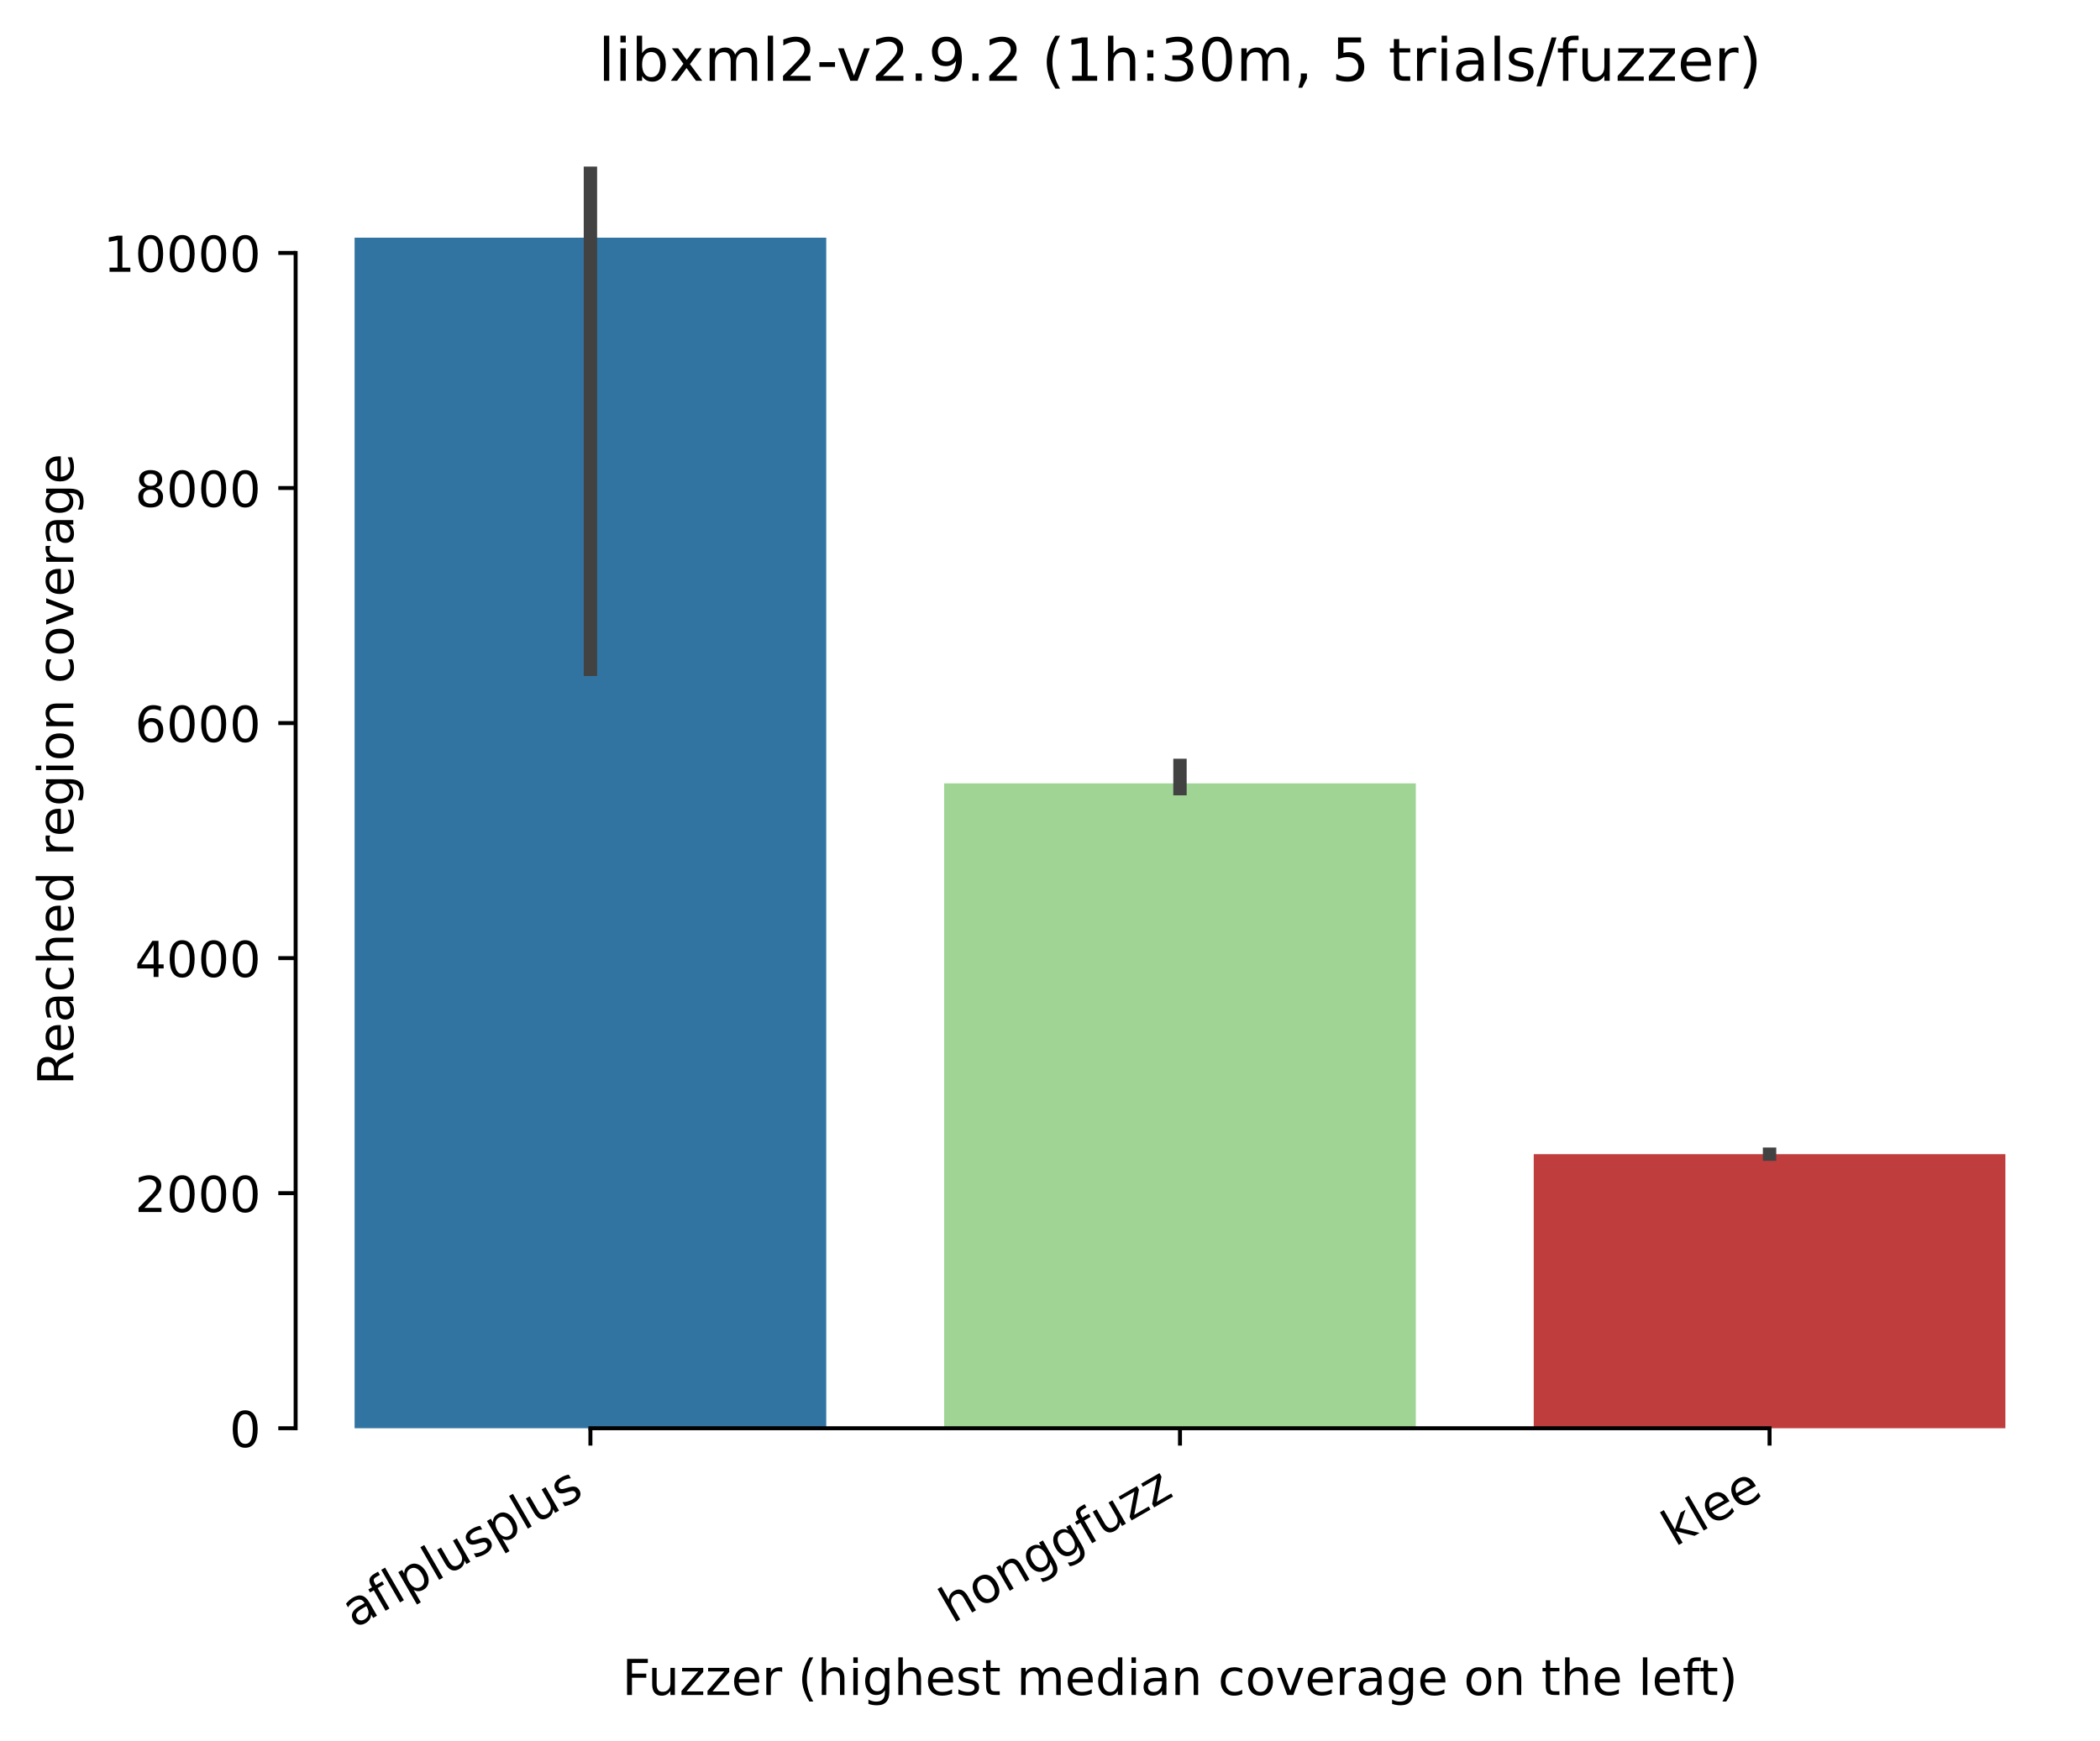
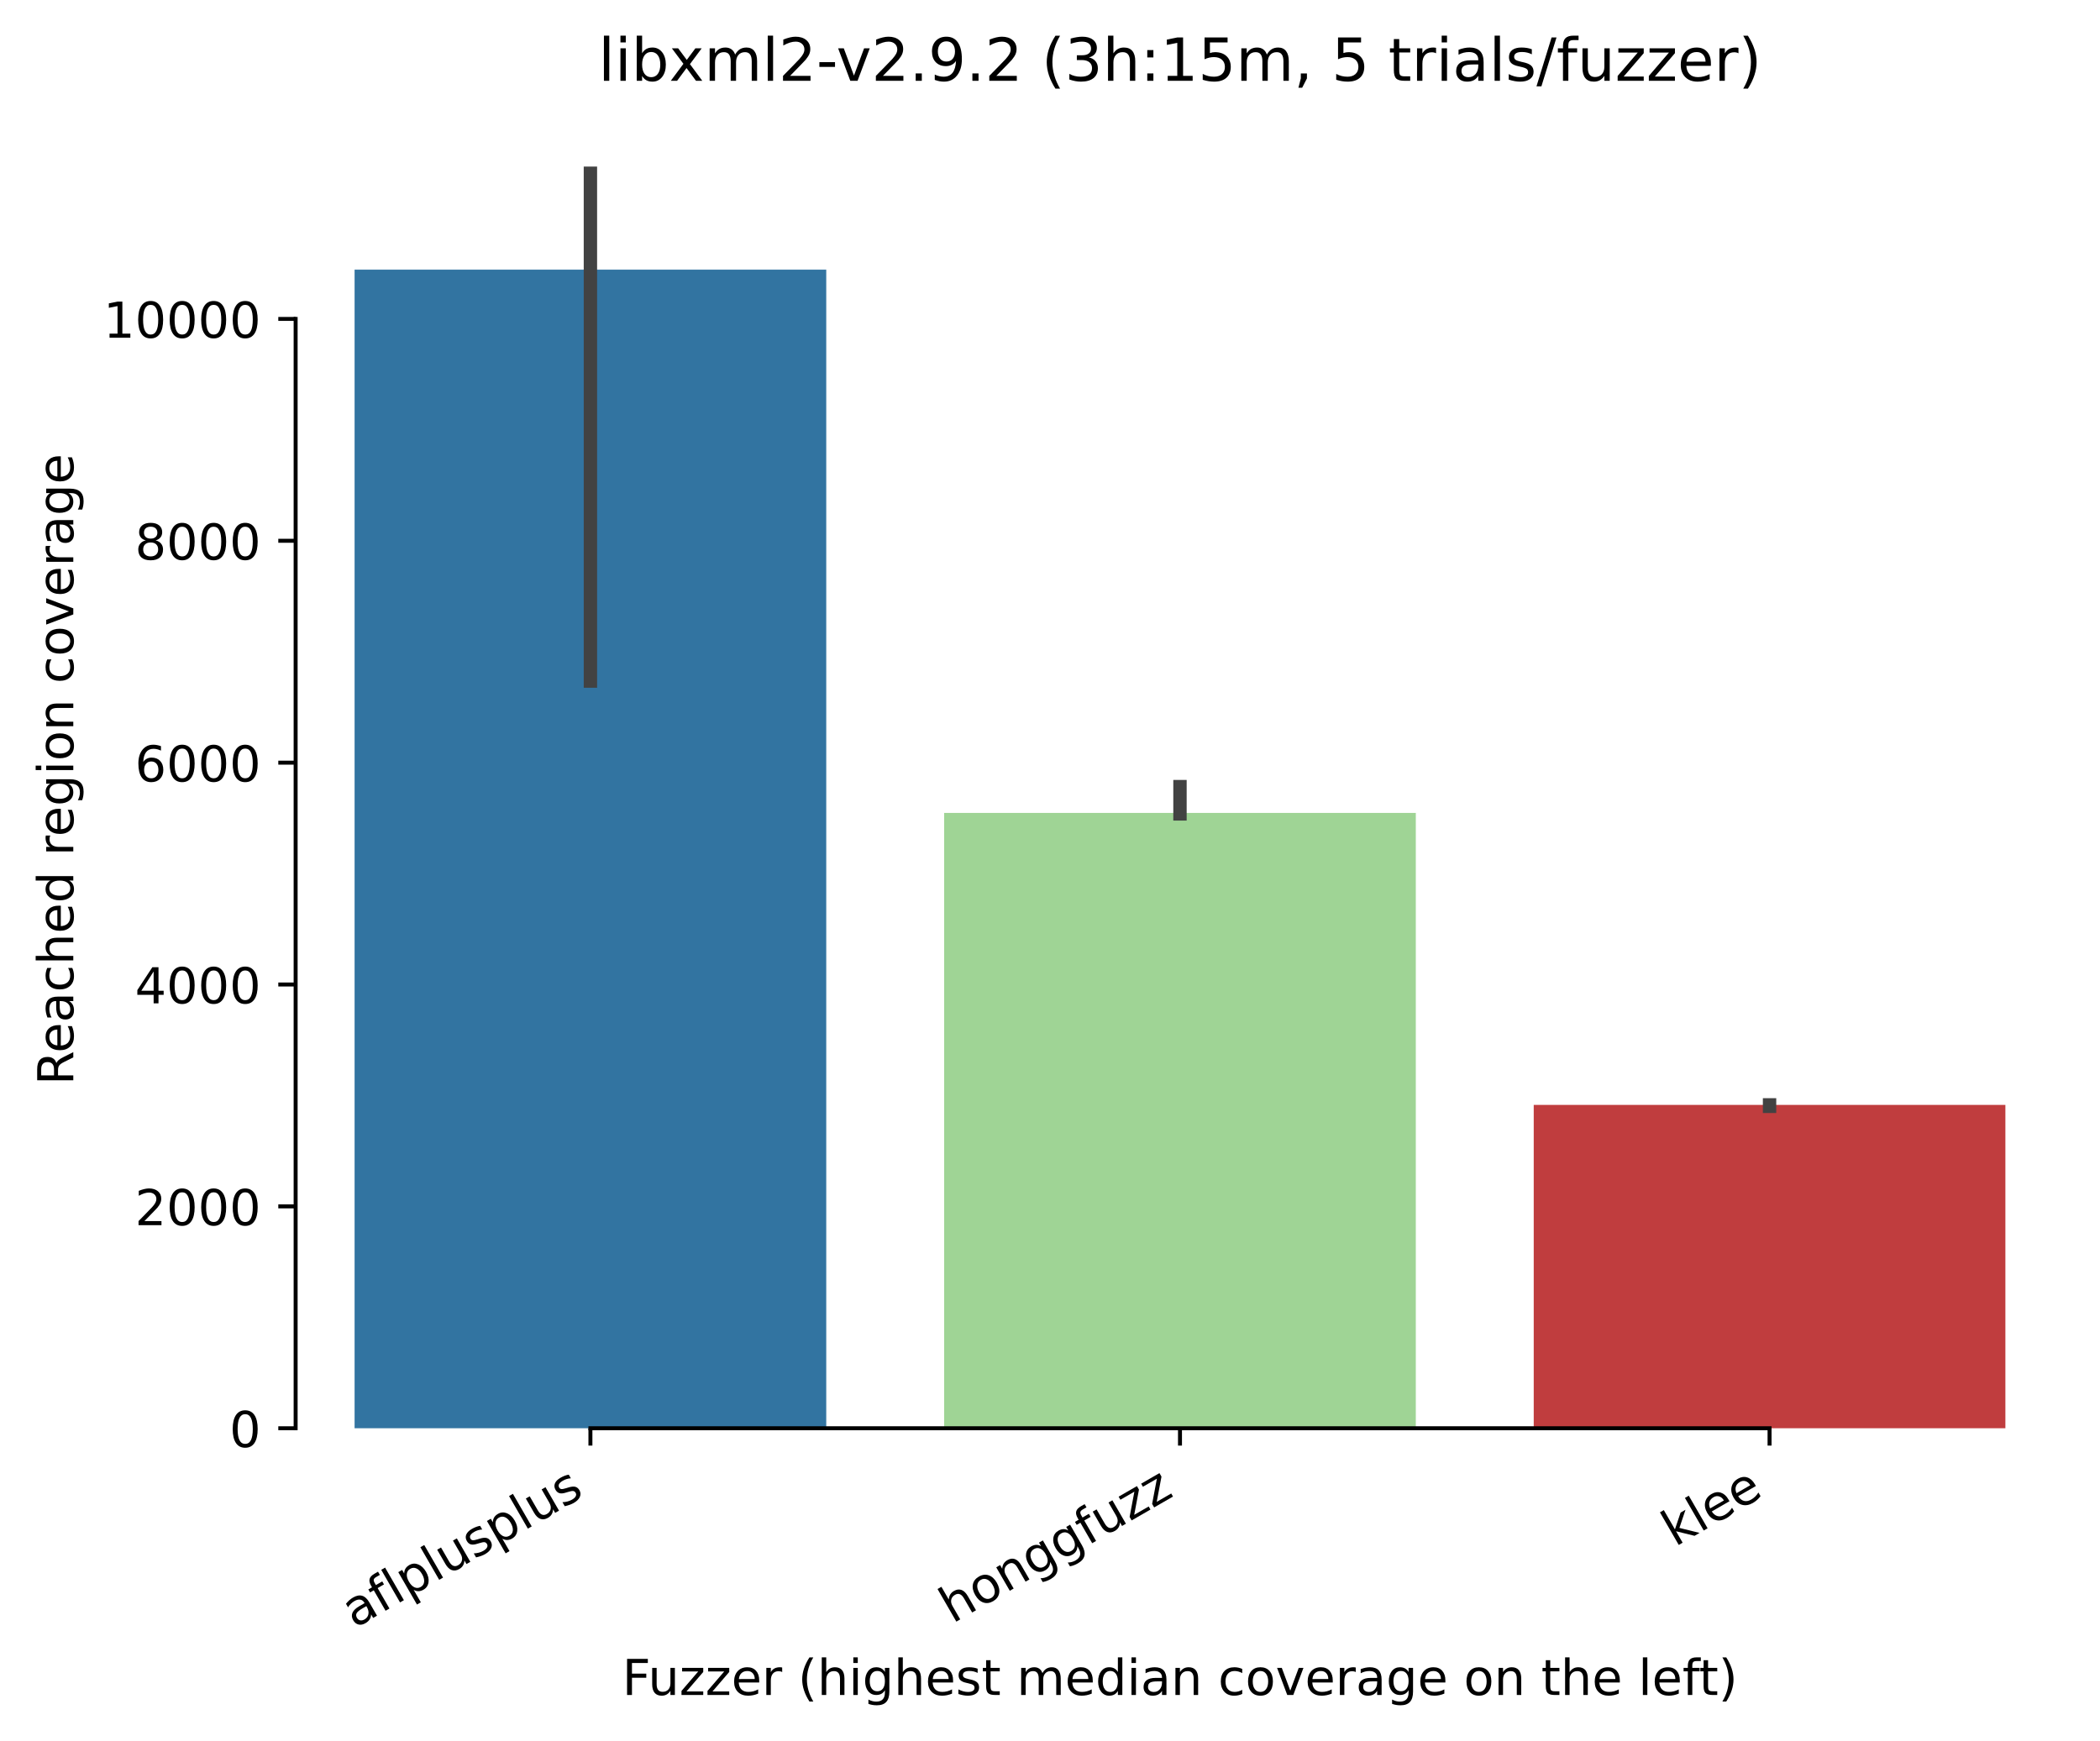
<svg xmlns="http://www.w3.org/2000/svg" xmlns:xlink="http://www.w3.org/1999/xlink" height="351.576pt" version="1.1" viewBox="0 0 424.011 351.576" width="424.011pt">
  <defs>
    <style type="text/css">*{stroke-linecap:butt;stroke-linejoin:round;}</style>
  </defs>
  <g id="figure_1">
    <g id="patch_1">
      <path d="M 0 351.576  L 424.011 351.576  L 424.011 0  L 0 0  z " style="fill:#ffffff;" />
    </g>
    <g id="axes_1">
      <g id="patch_2">
        <path d="M 59.691 288.43  L 416.811 288.43  L 416.811 22.318  L 59.691 22.318  z " style="fill:#ffffff;" />
      </g>
      <g id="patch_3">
-         <path clip-path="url(#p93126830e8)" d="M 71.595 288.43  L 166.827 288.43  L 166.827 47.997  L 71.595 47.997  z " style="fill:#3274a1;" />
+         <path clip-path="url(#p60e023db9b)" d="M 71.595 288.43  L 166.827 288.43  L 166.827 54.458  L 71.595 54.458  z " style="fill:#3274a1;" />
      </g>
      <g id="patch_4">
-         <path clip-path="url(#p93126830e8)" d="M 190.635 288.43  L 285.867 288.43  L 285.867 158.197  L 190.635 158.197  z " style="fill:#9fd495;" />
+         <path clip-path="url(#p60e023db9b)" d="M 190.635 288.43  L 285.867 288.43  L 285.867 164.163  L 190.635 164.163  z " style="fill:#9fd495;" />
      </g>
      <g id="patch_5">
-         <path clip-path="url(#p93126830e8)" d="M 309.675 288.43  L 404.907 288.43  L 404.907 233.081  L 309.675 233.081  z " style="fill:#c03d3e;" />
+         <path clip-path="url(#p60e023db9b)" d="M 309.675 288.43  L 404.907 288.43  L 404.907 223.127  L 309.675 223.127  z " style="fill:#c03d3e;" />
      </g>
      <g id="matplotlib.axis_1">
        <g id="xtick_1">
          <g id="line2d_1">
            <defs>
-               <path d="M 0 0  L 0 3.5  " id="mfd3496fc65" style="stroke:#000000;stroke-width:0.8;" />
+               <path d="M 0 0  L 0 3.5  " id="m42ad650cc9" style="stroke:#000000;stroke-width:0.8;" />
            </defs>
            <g>
-               <use style="stroke:#000000;stroke-width:0.8;" x="119.211" xlink:href="#mfd3496fc65" y="288.43" />
+               <use style="stroke:#000000;stroke-width:0.8;" x="119.211" xlink:href="#m42ad650cc9" y="288.43" />
            </g>
          </g>
          <g id="text_1">
            <g transform="translate(71.60162 328.8973)rotate(-30)scale(0.1 -0.1)">
              <defs>
                <path d="M 34.281 27.484  Q 23.391 27.484 19.188 25  Q 14.984 22.516 14.984 16.5  Q 14.984 11.719 18.141 8.906  Q 21.297 6.109 26.703 6.109  Q 34.188 6.109 38.703 11.406  Q 43.219 16.703 43.219 25.484  L 43.219 27.484  z M 52.203 31.203  L 52.203 0  L 43.219 0  L 43.219 8.297  Q 40.141 3.328 35.547 0.953  Q 30.953 -1.422 24.312 -1.422  Q 15.922 -1.422 10.953 3.297  Q 6 8.016 6 15.922  Q 6 25.141 12.172 29.828  Q 18.359 34.516 30.609 34.516  L 43.219 34.516  L 43.219 35.406  Q 43.219 41.609 39.141 45  Q 35.062 48.391 27.688 48.391  Q 23 48.391 18.547 47.266  Q 14.109 46.141 10.016 43.891  L 10.016 52.203  Q 14.938 54.109 19.578 55.047  Q 24.219 56 28.609 56  Q 40.484 56 46.344 49.844  Q 52.203 43.703 52.203 31.203  z " id="DejaVuSans-97" />
                <path d="M 37.109 75.984  L 37.109 68.5  L 28.516 68.5  Q 23.688 68.5 21.797 66.547  Q 19.922 64.594 19.922 59.516  L 19.922 54.688  L 34.719 54.688  L 34.719 47.703  L 19.922 47.703  L 19.922 0  L 10.891 0  L 10.891 47.703  L 2.297 47.703  L 2.297 54.688  L 10.891 54.688  L 10.891 58.5  Q 10.891 67.625 15.141 71.797  Q 19.391 75.984 28.609 75.984  z " id="DejaVuSans-102" />
                <path d="M 9.422 75.984  L 18.406 75.984  L 18.406 0  L 9.422 0  z " id="DejaVuSans-108" />
                <path d="M 18.109 8.203  L 18.109 -20.797  L 9.078 -20.797  L 9.078 54.688  L 18.109 54.688  L 18.109 46.391  Q 20.953 51.266 25.266 53.625  Q 29.594 56 35.594 56  Q 45.562 56 51.781 48.094  Q 58.016 40.188 58.016 27.297  Q 58.016 14.406 51.781 6.484  Q 45.562 -1.422 35.594 -1.422  Q 29.594 -1.422 25.266 0.953  Q 20.953 3.328 18.109 8.203  z M 48.688 27.297  Q 48.688 37.203 44.609 42.844  Q 40.531 48.484 33.406 48.484  Q 26.266 48.484 22.188 42.844  Q 18.109 37.203 18.109 27.297  Q 18.109 17.391 22.188 11.75  Q 26.266 6.109 33.406 6.109  Q 40.531 6.109 44.609 11.75  Q 48.688 17.391 48.688 27.297  z " id="DejaVuSans-112" />
                <path d="M 8.5 21.578  L 8.5 54.688  L 17.484 54.688  L 17.484 21.922  Q 17.484 14.156 20.5 10.266  Q 23.531 6.391 29.594 6.391  Q 36.859 6.391 41.078 11.031  Q 45.312 15.672 45.312 23.688  L 45.312 54.688  L 54.297 54.688  L 54.297 0  L 45.312 0  L 45.312 8.406  Q 42.047 3.422 37.719 1  Q 33.406 -1.422 27.688 -1.422  Q 18.266 -1.422 13.375 4.438  Q 8.5 10.297 8.5 21.578  z M 31.109 56  z " id="DejaVuSans-117" />
                <path d="M 44.281 53.078  L 44.281 44.578  Q 40.484 46.531 36.375 47.5  Q 32.281 48.484 27.875 48.484  Q 21.188 48.484 17.844 46.438  Q 14.5 44.391 14.5 40.281  Q 14.5 37.156 16.891 35.375  Q 19.281 33.594 26.516 31.984  L 29.594 31.297  Q 39.156 29.25 43.188 25.516  Q 47.219 21.781 47.219 15.094  Q 47.219 7.469 41.188 3.016  Q 35.156 -1.422 24.609 -1.422  Q 20.219 -1.422 15.453 -0.562  Q 10.688 0.297 5.422 2  L 5.422 11.281  Q 10.406 8.688 15.234 7.391  Q 20.062 6.109 24.812 6.109  Q 31.156 6.109 34.562 8.281  Q 37.984 10.453 37.984 14.406  Q 37.984 18.062 35.516 20.016  Q 33.062 21.969 24.703 23.781  L 21.578 24.516  Q 13.234 26.266 9.516 29.906  Q 5.812 33.547 5.812 39.891  Q 5.812 47.609 11.281 51.797  Q 16.75 56 26.812 56  Q 31.781 56 36.172 55.266  Q 40.578 54.547 44.281 53.078  z " id="DejaVuSans-115" />
              </defs>
              <use xlink:href="#DejaVuSans-97" />
              <use x="61.279" xlink:href="#DejaVuSans-102" />
              <use x="96.484" xlink:href="#DejaVuSans-108" />
              <use x="124.268" xlink:href="#DejaVuSans-112" />
              <use x="187.744" xlink:href="#DejaVuSans-108" />
              <use x="215.527" xlink:href="#DejaVuSans-117" />
              <use x="278.906" xlink:href="#DejaVuSans-115" />
              <use x="331.006" xlink:href="#DejaVuSans-112" />
              <use x="394.482" xlink:href="#DejaVuSans-108" />
              <use x="422.266" xlink:href="#DejaVuSans-117" />
              <use x="485.645" xlink:href="#DejaVuSans-115" />
            </g>
          </g>
        </g>
        <g id="xtick_2">
          <g id="line2d_2">
            <g>
-               <use style="stroke:#000000;stroke-width:0.8;" x="238.251" xlink:href="#mfd3496fc65" y="288.43" />
+               <use style="stroke:#000000;stroke-width:0.8;" x="238.251" xlink:href="#m42ad650cc9" y="288.43" />
            </g>
          </g>
          <g id="text_2">
            <g transform="translate(192.3114 327.9332)rotate(-30)scale(0.1 -0.1)">
              <defs>
                <path d="M 54.891 33.016  L 54.891 0  L 45.906 0  L 45.906 32.719  Q 45.906 40.484 42.875 44.328  Q 39.844 48.188 33.797 48.188  Q 26.516 48.188 22.312 43.547  Q 18.109 38.922 18.109 30.906  L 18.109 0  L 9.078 0  L 9.078 75.984  L 18.109 75.984  L 18.109 46.188  Q 21.344 51.125 25.703 53.562  Q 30.078 56 35.797 56  Q 45.219 56 50.047 50.172  Q 54.891 44.344 54.891 33.016  z " id="DejaVuSans-104" />
                <path d="M 30.609 48.391  Q 23.391 48.391 19.188 42.75  Q 14.984 37.109 14.984 27.297  Q 14.984 17.484 19.156 11.844  Q 23.344 6.203 30.609 6.203  Q 37.797 6.203 41.984 11.859  Q 46.188 17.531 46.188 27.297  Q 46.188 37.016 41.984 42.703  Q 37.797 48.391 30.609 48.391  z M 30.609 56  Q 42.328 56 49.016 48.375  Q 55.719 40.766 55.719 27.297  Q 55.719 13.875 49.016 6.219  Q 42.328 -1.422 30.609 -1.422  Q 18.844 -1.422 12.172 6.219  Q 5.516 13.875 5.516 27.297  Q 5.516 40.766 12.172 48.375  Q 18.844 56 30.609 56  z " id="DejaVuSans-111" />
                <path d="M 54.891 33.016  L 54.891 0  L 45.906 0  L 45.906 32.719  Q 45.906 40.484 42.875 44.328  Q 39.844 48.188 33.797 48.188  Q 26.516 48.188 22.312 43.547  Q 18.109 38.922 18.109 30.906  L 18.109 0  L 9.078 0  L 9.078 54.688  L 18.109 54.688  L 18.109 46.188  Q 21.344 51.125 25.703 53.562  Q 30.078 56 35.797 56  Q 45.219 56 50.047 50.172  Q 54.891 44.344 54.891 33.016  z " id="DejaVuSans-110" />
                <path d="M 45.406 27.984  Q 45.406 37.75 41.375 43.109  Q 37.359 48.484 30.078 48.484  Q 22.859 48.484 18.828 43.109  Q 14.797 37.75 14.797 27.984  Q 14.797 18.266 18.828 12.891  Q 22.859 7.516 30.078 7.516  Q 37.359 7.516 41.375 12.891  Q 45.406 18.266 45.406 27.984  z M 54.391 6.781  Q 54.391 -7.172 48.188 -13.984  Q 42 -20.797 29.203 -20.797  Q 24.469 -20.797 20.266 -20.094  Q 16.062 -19.391 12.109 -17.922  L 12.109 -9.188  Q 16.062 -11.328 19.922 -12.344  Q 23.781 -13.375 27.781 -13.375  Q 36.625 -13.375 41.016 -8.766  Q 45.406 -4.156 45.406 5.172  L 45.406 9.625  Q 42.625 4.781 38.281 2.391  Q 33.938 0 27.875 0  Q 17.828 0 11.672 7.656  Q 5.516 15.328 5.516 27.984  Q 5.516 40.672 11.672 48.328  Q 17.828 56 27.875 56  Q 33.938 56 38.281 53.609  Q 42.625 51.219 45.406 46.391  L 45.406 54.688  L 54.391 54.688  z " id="DejaVuSans-103" />
                <path d="M 5.516 54.688  L 48.188 54.688  L 48.188 46.484  L 14.406 7.172  L 48.188 7.172  L 48.188 0  L 4.297 0  L 4.297 8.203  L 38.094 47.516  L 5.516 47.516  z " id="DejaVuSans-122" />
              </defs>
              <use xlink:href="#DejaVuSans-104" />
              <use x="63.379" xlink:href="#DejaVuSans-111" />
              <use x="124.561" xlink:href="#DejaVuSans-110" />
              <use x="187.939" xlink:href="#DejaVuSans-103" />
              <use x="251.416" xlink:href="#DejaVuSans-103" />
              <use x="314.893" xlink:href="#DejaVuSans-102" />
              <use x="350.098" xlink:href="#DejaVuSans-117" />
              <use x="413.477" xlink:href="#DejaVuSans-122" />
              <use x="465.967" xlink:href="#DejaVuSans-122" />
            </g>
          </g>
        </g>
        <g id="xtick_3">
          <g id="line2d_3">
            <g>
-               <use style="stroke:#000000;stroke-width:0.8;" x="357.291" xlink:href="#mfd3496fc65" y="288.43" />
+               <use style="stroke:#000000;stroke-width:0.8;" x="357.291" xlink:href="#m42ad650cc9" y="288.43" />
            </g>
          </g>
          <g id="text_3">
            <g transform="translate(338.1725 312.4481)rotate(-30)scale(0.1 -0.1)">
              <defs>
                <path d="M 9.078 75.984  L 18.109 75.984  L 18.109 31.109  L 44.922 54.688  L 56.391 54.688  L 27.391 29.109  L 57.625 0  L 45.906 0  L 18.109 26.703  L 18.109 0  L 9.078 0  z " id="DejaVuSans-107" />
                <path d="M 56.203 29.594  L 56.203 25.203  L 14.891 25.203  Q 15.484 15.922 20.484 11.062  Q 25.484 6.203 34.422 6.203  Q 39.594 6.203 44.453 7.469  Q 49.312 8.734 54.109 11.281  L 54.109 2.781  Q 49.266 0.734 44.188 -0.344  Q 39.109 -1.422 33.891 -1.422  Q 20.797 -1.422 13.156 6.188  Q 5.516 13.812 5.516 26.812  Q 5.516 40.234 12.766 48.109  Q 20.016 56 32.328 56  Q 43.359 56 49.781 48.891  Q 56.203 41.797 56.203 29.594  z M 47.219 32.234  Q 47.125 39.594 43.094 43.984  Q 39.062 48.391 32.422 48.391  Q 24.906 48.391 20.391 44.141  Q 15.875 39.891 15.188 32.172  z " id="DejaVuSans-101" />
              </defs>
              <use xlink:href="#DejaVuSans-107" />
              <use x="57.91" xlink:href="#DejaVuSans-108" />
              <use x="85.693" xlink:href="#DejaVuSans-101" />
              <use x="147.217" xlink:href="#DejaVuSans-101" />
            </g>
          </g>
        </g>
        <g id="text_4">
          <g transform="translate(125.6327 342.2968)scale(0.1 -0.1)">
            <defs>
              <path d="M 9.812 72.906  L 51.703 72.906  L 51.703 64.594  L 19.672 64.594  L 19.672 43.109  L 48.578 43.109  L 48.578 34.812  L 19.672 34.812  L 19.672 0  L 9.812 0  z " id="DejaVuSans-70" />
              <path d="M 41.109 46.297  Q 39.594 47.172 37.812 47.578  Q 36.031 48 33.891 48  Q 26.266 48 22.188 43.047  Q 18.109 38.094 18.109 28.812  L 18.109 0  L 9.078 0  L 9.078 54.688  L 18.109 54.688  L 18.109 46.188  Q 20.953 51.172 25.484 53.578  Q 30.031 56 36.531 56  Q 37.453 56 38.578 55.875  Q 39.703 55.766 41.062 55.516  z " id="DejaVuSans-114" />
              <path id="DejaVuSans-32" />
              <path d="M 31 75.875  Q 24.469 64.656 21.281 53.656  Q 18.109 42.672 18.109 31.391  Q 18.109 20.125 21.312 9.062  Q 24.516 -2 31 -13.188  L 23.188 -13.188  Q 15.875 -1.703 12.234 9.375  Q 8.594 20.453 8.594 31.391  Q 8.594 42.281 12.203 53.312  Q 15.828 64.359 23.188 75.875  z " id="DejaVuSans-40" />
              <path d="M 9.422 54.688  L 18.406 54.688  L 18.406 0  L 9.422 0  z M 9.422 75.984  L 18.406 75.984  L 18.406 64.594  L 9.422 64.594  z " id="DejaVuSans-105" />
              <path d="M 18.312 70.219  L 18.312 54.688  L 36.812 54.688  L 36.812 47.703  L 18.312 47.703  L 18.312 18.016  Q 18.312 11.328 20.141 9.422  Q 21.969 7.516 27.594 7.516  L 36.812 7.516  L 36.812 0  L 27.594 0  Q 17.188 0 13.234 3.875  Q 9.281 7.766 9.281 18.016  L 9.281 47.703  L 2.688 47.703  L 2.688 54.688  L 9.281 54.688  L 9.281 70.219  z " id="DejaVuSans-116" />
              <path d="M 52 44.188  Q 55.375 50.25 60.062 53.125  Q 64.75 56 71.094 56  Q 79.641 56 84.281 50.016  Q 88.922 44.047 88.922 33.016  L 88.922 0  L 79.891 0  L 79.891 32.719  Q 79.891 40.578 77.094 44.375  Q 74.312 48.188 68.609 48.188  Q 61.625 48.188 57.562 43.547  Q 53.516 38.922 53.516 30.906  L 53.516 0  L 44.484 0  L 44.484 32.719  Q 44.484 40.625 41.703 44.406  Q 38.922 48.188 33.109 48.188  Q 26.219 48.188 22.156 43.531  Q 18.109 38.875 18.109 30.906  L 18.109 0  L 9.078 0  L 9.078 54.688  L 18.109 54.688  L 18.109 46.188  Q 21.188 51.219 25.484 53.609  Q 29.781 56 35.688 56  Q 41.656 56 45.828 52.969  Q 50 49.953 52 44.188  z " id="DejaVuSans-109" />
              <path d="M 45.406 46.391  L 45.406 75.984  L 54.391 75.984  L 54.391 0  L 45.406 0  L 45.406 8.203  Q 42.578 3.328 38.25 0.953  Q 33.938 -1.422 27.875 -1.422  Q 17.969 -1.422 11.734 6.484  Q 5.516 14.406 5.516 27.297  Q 5.516 40.188 11.734 48.094  Q 17.969 56 27.875 56  Q 33.938 56 38.25 53.625  Q 42.578 51.266 45.406 46.391  z M 14.797 27.297  Q 14.797 17.391 18.875 11.75  Q 22.953 6.109 30.078 6.109  Q 37.203 6.109 41.297 11.75  Q 45.406 17.391 45.406 27.297  Q 45.406 37.203 41.297 42.844  Q 37.203 48.484 30.078 48.484  Q 22.953 48.484 18.875 42.844  Q 14.797 37.203 14.797 27.297  z " id="DejaVuSans-100" />
              <path d="M 48.781 52.594  L 48.781 44.188  Q 44.969 46.297 41.141 47.344  Q 37.312 48.391 33.406 48.391  Q 24.656 48.391 19.812 42.844  Q 14.984 37.312 14.984 27.297  Q 14.984 17.281 19.812 11.734  Q 24.656 6.203 33.406 6.203  Q 37.312 6.203 41.141 7.25  Q 44.969 8.297 48.781 10.406  L 48.781 2.094  Q 45.016 0.344 40.984 -0.531  Q 36.969 -1.422 32.422 -1.422  Q 20.062 -1.422 12.781 6.344  Q 5.516 14.109 5.516 27.297  Q 5.516 40.672 12.859 48.328  Q 20.219 56 33.016 56  Q 37.156 56 41.109 55.141  Q 45.062 54.297 48.781 52.594  z " id="DejaVuSans-99" />
              <path d="M 2.984 54.688  L 12.5 54.688  L 29.594 8.797  L 46.688 54.688  L 56.203 54.688  L 35.688 0  L 23.484 0  z " id="DejaVuSans-118" />
              <path d="M 8.016 75.875  L 15.828 75.875  Q 23.141 64.359 26.781 53.312  Q 30.422 42.281 30.422 31.391  Q 30.422 20.453 26.781 9.375  Q 23.141 -1.703 15.828 -13.188  L 8.016 -13.188  Q 14.5 -2 17.703 9.062  Q 20.906 20.125 20.906 31.391  Q 20.906 42.672 17.703 53.656  Q 14.5 64.656 8.016 75.875  z " id="DejaVuSans-41" />
            </defs>
            <use xlink:href="#DejaVuSans-70" />
            <use x="52.02" xlink:href="#DejaVuSans-117" />
            <use x="115.398" xlink:href="#DejaVuSans-122" />
            <use x="167.889" xlink:href="#DejaVuSans-122" />
            <use x="220.379" xlink:href="#DejaVuSans-101" />
            <use x="281.902" xlink:href="#DejaVuSans-114" />
            <use x="323.016" xlink:href="#DejaVuSans-32" />
            <use x="354.803" xlink:href="#DejaVuSans-40" />
            <use x="393.816" xlink:href="#DejaVuSans-104" />
            <use x="457.195" xlink:href="#DejaVuSans-105" />
            <use x="484.979" xlink:href="#DejaVuSans-103" />
            <use x="548.455" xlink:href="#DejaVuSans-104" />
            <use x="611.834" xlink:href="#DejaVuSans-101" />
            <use x="673.357" xlink:href="#DejaVuSans-115" />
            <use x="725.457" xlink:href="#DejaVuSans-116" />
            <use x="764.666" xlink:href="#DejaVuSans-32" />
            <use x="796.453" xlink:href="#DejaVuSans-109" />
            <use x="893.865" xlink:href="#DejaVuSans-101" />
            <use x="955.389" xlink:href="#DejaVuSans-100" />
            <use x="1018.865" xlink:href="#DejaVuSans-105" />
            <use x="1046.648" xlink:href="#DejaVuSans-97" />
            <use x="1107.928" xlink:href="#DejaVuSans-110" />
            <use x="1171.307" xlink:href="#DejaVuSans-32" />
            <use x="1203.094" xlink:href="#DejaVuSans-99" />
            <use x="1258.074" xlink:href="#DejaVuSans-111" />
            <use x="1319.256" xlink:href="#DejaVuSans-118" />
            <use x="1378.436" xlink:href="#DejaVuSans-101" />
            <use x="1439.959" xlink:href="#DejaVuSans-114" />
            <use x="1481.072" xlink:href="#DejaVuSans-97" />
            <use x="1542.352" xlink:href="#DejaVuSans-103" />
            <use x="1605.828" xlink:href="#DejaVuSans-101" />
            <use x="1667.352" xlink:href="#DejaVuSans-32" />
            <use x="1699.139" xlink:href="#DejaVuSans-111" />
            <use x="1760.32" xlink:href="#DejaVuSans-110" />
            <use x="1823.699" xlink:href="#DejaVuSans-32" />
            <use x="1855.486" xlink:href="#DejaVuSans-116" />
            <use x="1894.695" xlink:href="#DejaVuSans-104" />
            <use x="1958.074" xlink:href="#DejaVuSans-101" />
            <use x="2019.598" xlink:href="#DejaVuSans-32" />
            <use x="2051.385" xlink:href="#DejaVuSans-108" />
            <use x="2079.168" xlink:href="#DejaVuSans-101" />
            <use x="2140.691" xlink:href="#DejaVuSans-102" />
            <use x="2174.146" xlink:href="#DejaVuSans-116" />
            <use x="2213.355" xlink:href="#DejaVuSans-41" />
          </g>
        </g>
      </g>
      <g id="matplotlib.axis_2">
        <g id="ytick_1">
          <g id="line2d_4">
            <defs>
-               <path d="M 0 0  L -3.5 0  " id="m109f681d69" style="stroke:#000000;stroke-width:0.8;" />
+               <path d="M 0 0  L -3.5 0  " id="mda85f749f2" style="stroke:#000000;stroke-width:0.8;" />
            </defs>
            <g>
-               <use style="stroke:#000000;stroke-width:0.8;" x="59.691" xlink:href="#m109f681d69" y="288.43" />
+               <use style="stroke:#000000;stroke-width:0.8;" x="59.691" xlink:href="#mda85f749f2" y="288.43" />
            </g>
          </g>
          <g id="text_5">
            <g transform="translate(46.32812 292.2293)scale(0.1 -0.1)">
              <defs>
                <path d="M 31.781 66.406  Q 24.172 66.406 20.328 58.906  Q 16.5 51.422 16.5 36.375  Q 16.5 21.391 20.328 13.891  Q 24.172 6.391 31.781 6.391  Q 39.453 6.391 43.281 13.891  Q 47.125 21.391 47.125 36.375  Q 47.125 51.422 43.281 58.906  Q 39.453 66.406 31.781 66.406  z M 31.781 74.219  Q 44.047 74.219 50.516 64.516  Q 56.984 54.828 56.984 36.375  Q 56.984 17.969 50.516 8.266  Q 44.047 -1.422 31.781 -1.422  Q 19.531 -1.422 13.062 8.266  Q 6.594 17.969 6.594 36.375  Q 6.594 54.828 13.062 64.516  Q 19.531 74.219 31.781 74.219  z " id="DejaVuSans-48" />
              </defs>
              <use xlink:href="#DejaVuSans-48" />
            </g>
          </g>
        </g>
        <g id="ytick_2">
          <g id="line2d_5">
            <g>
-               <use style="stroke:#000000;stroke-width:0.8;" x="59.691" xlink:href="#m109f681d69" y="240.961" />
+               <use style="stroke:#000000;stroke-width:0.8;" x="59.691" xlink:href="#mda85f749f2" y="243.625" />
            </g>
          </g>
          <g id="text_6">
-             <g transform="translate(27.24063 244.7598)scale(0.1 -0.1)">
+             <g transform="translate(27.24063 247.4243)scale(0.1 -0.1)">
              <defs>
                <path d="M 19.188 8.297  L 53.609 8.297  L 53.609 0  L 7.328 0  L 7.328 8.297  Q 12.938 14.109 22.625 23.891  Q 32.328 33.688 34.812 36.531  Q 39.547 41.844 41.422 45.531  Q 43.312 49.219 43.312 52.781  Q 43.312 58.594 39.234 62.25  Q 35.156 65.922 28.609 65.922  Q 23.969 65.922 18.812 64.312  Q 13.672 62.703 7.812 59.422  L 7.812 69.391  Q 13.766 71.781 18.938 73  Q 24.125 74.219 28.422 74.219  Q 39.75 74.219 46.484 68.547  Q 53.219 62.891 53.219 53.422  Q 53.219 48.922 51.531 44.891  Q 49.859 40.875 45.406 35.406  Q 44.188 33.984 37.641 27.219  Q 31.109 20.453 19.188 8.297  z " id="DejaVuSans-50" />
              </defs>
              <use xlink:href="#DejaVuSans-50" />
              <use x="63.623" xlink:href="#DejaVuSans-48" />
              <use x="127.246" xlink:href="#DejaVuSans-48" />
              <use x="190.869" xlink:href="#DejaVuSans-48" />
            </g>
          </g>
        </g>
        <g id="ytick_3">
          <g id="line2d_6">
            <g>
-               <use style="stroke:#000000;stroke-width:0.8;" x="59.691" xlink:href="#m109f681d69" y="193.491" />
+               <use style="stroke:#000000;stroke-width:0.8;" x="59.691" xlink:href="#mda85f749f2" y="198.82" />
            </g>
          </g>
          <g id="text_7">
-             <g transform="translate(27.24063 197.2902)scale(0.1 -0.1)">
+             <g transform="translate(27.24063 202.6192)scale(0.1 -0.1)">
              <defs>
                <path d="M 37.797 64.312  L 12.891 25.391  L 37.797 25.391  z M 35.203 72.906  L 47.609 72.906  L 47.609 25.391  L 58.016 25.391  L 58.016 17.188  L 47.609 17.188  L 47.609 0  L 37.797 0  L 37.797 17.188  L 4.891 17.188  L 4.891 26.703  z " id="DejaVuSans-52" />
              </defs>
              <use xlink:href="#DejaVuSans-52" />
              <use x="63.623" xlink:href="#DejaVuSans-48" />
              <use x="127.246" xlink:href="#DejaVuSans-48" />
              <use x="190.869" xlink:href="#DejaVuSans-48" />
            </g>
          </g>
        </g>
        <g id="ytick_4">
          <g id="line2d_7">
            <g>
-               <use style="stroke:#000000;stroke-width:0.8;" x="59.691" xlink:href="#m109f681d69" y="146.021" />
+               <use style="stroke:#000000;stroke-width:0.8;" x="59.691" xlink:href="#mda85f749f2" y="154.015" />
            </g>
          </g>
          <g id="text_8">
-             <g transform="translate(27.24063 149.8207)scale(0.1 -0.1)">
+             <g transform="translate(27.24063 157.8141)scale(0.1 -0.1)">
              <defs>
                <path d="M 33.016 40.375  Q 26.375 40.375 22.484 35.828  Q 18.609 31.297 18.609 23.391  Q 18.609 15.531 22.484 10.953  Q 26.375 6.391 33.016 6.391  Q 39.656 6.391 43.531 10.953  Q 47.406 15.531 47.406 23.391  Q 47.406 31.297 43.531 35.828  Q 39.656 40.375 33.016 40.375  z M 52.594 71.297  L 52.594 62.312  Q 48.875 64.062 45.094 64.984  Q 41.312 65.922 37.594 65.922  Q 27.828 65.922 22.672 59.328  Q 17.531 52.734 16.797 39.406  Q 19.672 43.656 24.016 45.922  Q 28.375 48.188 33.594 48.188  Q 44.578 48.188 50.953 41.516  Q 57.328 34.859 57.328 23.391  Q 57.328 12.156 50.688 5.359  Q 44.047 -1.422 33.016 -1.422  Q 20.359 -1.422 13.672 8.266  Q 6.984 17.969 6.984 36.375  Q 6.984 53.656 15.188 63.938  Q 23.391 74.219 37.203 74.219  Q 40.922 74.219 44.703 73.484  Q 48.484 72.75 52.594 71.297  z " id="DejaVuSans-54" />
              </defs>
              <use xlink:href="#DejaVuSans-54" />
              <use x="63.623" xlink:href="#DejaVuSans-48" />
              <use x="127.246" xlink:href="#DejaVuSans-48" />
              <use x="190.869" xlink:href="#DejaVuSans-48" />
            </g>
          </g>
        </g>
        <g id="ytick_5">
          <g id="line2d_8">
            <g>
-               <use style="stroke:#000000;stroke-width:0.8;" x="59.691" xlink:href="#m109f681d69" y="98.552" />
+               <use style="stroke:#000000;stroke-width:0.8;" x="59.691" xlink:href="#mda85f749f2" y="109.21" />
            </g>
          </g>
          <g id="text_9">
-             <g transform="translate(27.24063 102.3511)scale(0.1 -0.1)">
+             <g transform="translate(27.24063 113.009)scale(0.1 -0.1)">
              <defs>
                <path d="M 31.781 34.625  Q 24.75 34.625 20.719 30.859  Q 16.703 27.094 16.703 20.516  Q 16.703 13.922 20.719 10.156  Q 24.75 6.391 31.781 6.391  Q 38.812 6.391 42.859 10.172  Q 46.922 13.969 46.922 20.516  Q 46.922 27.094 42.891 30.859  Q 38.875 34.625 31.781 34.625  z M 21.922 38.812  Q 15.578 40.375 12.031 44.719  Q 8.5 49.078 8.5 55.328  Q 8.5 64.062 14.719 69.141  Q 20.953 74.219 31.781 74.219  Q 42.672 74.219 48.875 69.141  Q 55.078 64.062 55.078 55.328  Q 55.078 49.078 51.531 44.719  Q 48 40.375 41.703 38.812  Q 48.828 37.156 52.797 32.312  Q 56.781 27.484 56.781 20.516  Q 56.781 9.906 50.312 4.234  Q 43.844 -1.422 31.781 -1.422  Q 19.734 -1.422 13.25 4.234  Q 6.781 9.906 6.781 20.516  Q 6.781 27.484 10.781 32.312  Q 14.797 37.156 21.922 38.812  z M 18.312 54.391  Q 18.312 48.734 21.844 45.562  Q 25.391 42.391 31.781 42.391  Q 38.141 42.391 41.719 45.562  Q 45.312 48.734 45.312 54.391  Q 45.312 60.062 41.719 63.234  Q 38.141 66.406 31.781 66.406  Q 25.391 66.406 21.844 63.234  Q 18.312 60.062 18.312 54.391  z " id="DejaVuSans-56" />
              </defs>
              <use xlink:href="#DejaVuSans-56" />
              <use x="63.623" xlink:href="#DejaVuSans-48" />
              <use x="127.246" xlink:href="#DejaVuSans-48" />
              <use x="190.869" xlink:href="#DejaVuSans-48" />
            </g>
          </g>
        </g>
        <g id="ytick_6">
          <g id="line2d_9">
            <g>
-               <use style="stroke:#000000;stroke-width:0.8;" x="59.691" xlink:href="#m109f681d69" y="51.082" />
+               <use style="stroke:#000000;stroke-width:0.8;" x="59.691" xlink:href="#mda85f749f2" y="64.405" />
            </g>
          </g>
          <g id="text_10">
-             <g transform="translate(20.87813 54.88153)scale(0.1 -0.1)">
+             <g transform="translate(20.87813 68.20389)scale(0.1 -0.1)">
              <defs>
                <path d="M 12.406 8.297  L 28.516 8.297  L 28.516 63.922  L 10.984 60.406  L 10.984 69.391  L 28.422 72.906  L 38.281 72.906  L 38.281 8.297  L 54.391 8.297  L 54.391 0  L 12.406 0  z " id="DejaVuSans-49" />
              </defs>
              <use xlink:href="#DejaVuSans-49" />
              <use x="63.623" xlink:href="#DejaVuSans-48" />
              <use x="127.246" xlink:href="#DejaVuSans-48" />
              <use x="190.869" xlink:href="#DejaVuSans-48" />
              <use x="254.492" xlink:href="#DejaVuSans-48" />
            </g>
          </g>
        </g>
        <g id="text_11">
          <g transform="translate(14.79844 219.1366)rotate(-90)scale(0.1 -0.1)">
            <defs>
              <path d="M 44.391 34.188  Q 47.562 33.109 50.562 29.594  Q 53.562 26.078 56.594 19.922  L 66.609 0  L 56 0  L 46.688 18.703  Q 43.062 26.031 39.672 28.422  Q 36.281 30.812 30.422 30.812  L 19.672 30.812  L 19.672 0  L 9.812 0  L 9.812 72.906  L 32.078 72.906  Q 44.578 72.906 50.734 67.672  Q 56.891 62.453 56.891 51.906  Q 56.891 45.016 53.688 40.469  Q 50.484 35.938 44.391 34.188  z M 19.672 64.797  L 19.672 38.922  L 32.078 38.922  Q 39.203 38.922 42.844 42.219  Q 46.484 45.516 46.484 51.906  Q 46.484 58.297 42.844 61.547  Q 39.203 64.797 32.078 64.797  z " id="DejaVuSans-82" />
            </defs>
            <use xlink:href="#DejaVuSans-82" />
            <use x="64.982" xlink:href="#DejaVuSans-101" />
            <use x="126.506" xlink:href="#DejaVuSans-97" />
            <use x="187.785" xlink:href="#DejaVuSans-99" />
            <use x="242.766" xlink:href="#DejaVuSans-104" />
            <use x="306.145" xlink:href="#DejaVuSans-101" />
            <use x="367.668" xlink:href="#DejaVuSans-100" />
            <use x="431.145" xlink:href="#DejaVuSans-32" />
            <use x="462.932" xlink:href="#DejaVuSans-114" />
            <use x="501.795" xlink:href="#DejaVuSans-101" />
            <use x="563.318" xlink:href="#DejaVuSans-103" />
            <use x="626.795" xlink:href="#DejaVuSans-105" />
            <use x="654.578" xlink:href="#DejaVuSans-111" />
            <use x="715.76" xlink:href="#DejaVuSans-110" />
            <use x="779.139" xlink:href="#DejaVuSans-32" />
            <use x="810.926" xlink:href="#DejaVuSans-99" />
            <use x="865.906" xlink:href="#DejaVuSans-111" />
            <use x="927.088" xlink:href="#DejaVuSans-118" />
            <use x="986.268" xlink:href="#DejaVuSans-101" />
            <use x="1047.791" xlink:href="#DejaVuSans-114" />
            <use x="1088.904" xlink:href="#DejaVuSans-97" />
            <use x="1150.184" xlink:href="#DejaVuSans-103" />
            <use x="1213.66" xlink:href="#DejaVuSans-101" />
          </g>
        </g>
      </g>
      <g id="line2d_10">
-         <path clip-path="url(#p93126830e8)" d="M 119.211 135.175  L 119.211 34.99  " style="fill:none;stroke:#424242;stroke-linecap:square;stroke-width:2.7;" />
+         <path clip-path="url(#p60e023db9b)" d="M 119.211 137.549  L 119.211 34.99  " style="fill:none;stroke:#424242;stroke-linecap:square;stroke-width:2.7;" />
      </g>
      <g id="line2d_11">
-         <path clip-path="url(#p93126830e8)" d="M 238.251 159.265  L 238.251 154.566  " style="fill:none;stroke:#424242;stroke-linecap:square;stroke-width:2.7;" />
+         <path clip-path="url(#p60e023db9b)" d="M 238.251 164.365  L 238.251 158.854  " style="fill:none;stroke:#424242;stroke-linecap:square;stroke-width:2.7;" />
      </g>
      <g id="line2d_12">
-         <path clip-path="url(#p93126830e8)" d="M 357.291 233.081  L 357.291 233.081  " style="fill:none;stroke:#424242;stroke-linecap:square;stroke-width:2.7;" />
+         <path clip-path="url(#p60e023db9b)" d="M 357.291 223.418  L 357.291 223.127  " style="fill:none;stroke:#424242;stroke-linecap:square;stroke-width:2.7;" />
      </g>
      <g id="patch_6">
-         <path d="M 59.691 288.43  L 59.691 51.082  " style="fill:none;stroke:#000000;stroke-linecap:square;stroke-linejoin:miter;stroke-width:0.8;" />
+         <path d="M 59.691 288.43  L 59.691 64.405  " style="fill:none;stroke:#000000;stroke-linecap:square;stroke-linejoin:miter;stroke-width:0.8;" />
      </g>
      <g id="patch_7">
        <path d="M 119.211 288.43  L 357.291 288.43  " style="fill:none;stroke:#000000;stroke-linecap:square;stroke-linejoin:miter;stroke-width:0.8;" />
      </g>
      <g id="text_12">
        <g transform="translate(120.8081 16.31812)scale(0.12 -0.12)">
          <defs>
            <path d="M 48.688 27.297  Q 48.688 37.203 44.609 42.844  Q 40.531 48.484 33.406 48.484  Q 26.266 48.484 22.188 42.844  Q 18.109 37.203 18.109 27.297  Q 18.109 17.391 22.188 11.75  Q 26.266 6.109 33.406 6.109  Q 40.531 6.109 44.609 11.75  Q 48.688 17.391 48.688 27.297  z M 18.109 46.391  Q 20.953 51.266 25.266 53.625  Q 29.594 56 35.594 56  Q 45.562 56 51.781 48.094  Q 58.016 40.188 58.016 27.297  Q 58.016 14.406 51.781 6.484  Q 45.562 -1.422 35.594 -1.422  Q 29.594 -1.422 25.266 0.953  Q 20.953 3.328 18.109 8.203  L 18.109 0  L 9.078 0  L 9.078 75.984  L 18.109 75.984  z " id="DejaVuSans-98" />
            <path d="M 54.891 54.688  L 35.109 28.078  L 55.906 0  L 45.312 0  L 29.391 21.484  L 13.484 0  L 2.875 0  L 24.125 28.609  L 4.688 54.688  L 15.281 54.688  L 29.781 35.203  L 44.281 54.688  z " id="DejaVuSans-120" />
            <path d="M 4.891 31.391  L 31.203 31.391  L 31.203 23.391  L 4.891 23.391  z " id="DejaVuSans-45" />
            <path d="M 10.688 12.406  L 21 12.406  L 21 0  L 10.688 0  z " id="DejaVuSans-46" />
            <path d="M 10.984 1.516  L 10.984 10.5  Q 14.703 8.734 18.5 7.812  Q 22.312 6.891 25.984 6.891  Q 35.75 6.891 40.891 13.453  Q 46.047 20.016 46.781 33.406  Q 43.953 29.203 39.594 26.953  Q 35.25 24.703 29.984 24.703  Q 19.047 24.703 12.672 31.312  Q 6.297 37.938 6.297 49.422  Q 6.297 60.641 12.938 67.422  Q 19.578 74.219 30.609 74.219  Q 43.266 74.219 49.922 64.516  Q 56.594 54.828 56.594 36.375  Q 56.594 19.141 48.406 8.859  Q 40.234 -1.422 26.422 -1.422  Q 22.703 -1.422 18.891 -0.688  Q 15.094 0.047 10.984 1.516  z M 30.609 32.422  Q 37.25 32.422 41.125 36.953  Q 45.016 41.5 45.016 49.422  Q 45.016 57.281 41.125 61.844  Q 37.25 66.406 30.609 66.406  Q 23.969 66.406 20.094 61.844  Q 16.219 57.281 16.219 49.422  Q 16.219 41.5 20.094 36.953  Q 23.969 32.422 30.609 32.422  z " id="DejaVuSans-57" />
+             <path d="M 40.578 39.312  Q 47.656 37.797 51.625 33  Q 55.609 28.219 55.609 21.188  Q 55.609 10.406 48.188 4.484  Q 40.766 -1.422 27.094 -1.422  Q 22.516 -1.422 17.656 -0.516  Q 12.797 0.391 7.625 2.203  L 7.625 11.719  Q 11.719 9.328 16.594 8.109  Q 21.484 6.891 26.812 6.891  Q 36.078 6.891 40.938 10.547  Q 45.797 14.203 45.797 21.188  Q 45.797 27.641 41.281 31.266  Q 36.766 34.906 28.719 34.906  L 20.219 34.906  L 20.219 43.016  L 29.109 43.016  Q 36.375 43.016 40.234 45.922  Q 44.094 48.828 44.094 54.297  Q 44.094 59.906 40.109 62.906  Q 36.141 65.922 28.719 65.922  Q 24.656 65.922 20.016 65.031  Q 15.375 64.156 9.812 62.312  L 9.812 71.094  Q 15.438 72.656 20.344 73.438  Q 25.25 74.219 29.594 74.219  Q 40.828 74.219 47.359 69.109  Q 53.906 64.016 53.906 55.328  Q 53.906 49.266 50.438 45.094  Q 46.969 40.922 40.578 39.312  z " id="DejaVuSans-51" />
            <path d="M 11.719 12.406  L 22.016 12.406  L 22.016 0  L 11.719 0  z M 11.719 51.703  L 22.016 51.703  L 22.016 39.312  L 11.719 39.312  z " id="DejaVuSans-58" />
-             <path d="M 40.578 39.312  Q 47.656 37.797 51.625 33  Q 55.609 28.219 55.609 21.188  Q 55.609 10.406 48.188 4.484  Q 40.766 -1.422 27.094 -1.422  Q 22.516 -1.422 17.656 -0.516  Q 12.797 0.391 7.625 2.203  L 7.625 11.719  Q 11.719 9.328 16.594 8.109  Q 21.484 6.891 26.812 6.891  Q 36.078 6.891 40.938 10.547  Q 45.797 14.203 45.797 21.188  Q 45.797 27.641 41.281 31.266  Q 36.766 34.906 28.719 34.906  L 20.219 34.906  L 20.219 43.016  L 29.109 43.016  Q 36.375 43.016 40.234 45.922  Q 44.094 48.828 44.094 54.297  Q 44.094 59.906 40.109 62.906  Q 36.141 65.922 28.719 65.922  Q 24.656 65.922 20.016 65.031  Q 15.375 64.156 9.812 62.312  L 9.812 71.094  Q 15.438 72.656 20.344 73.438  Q 25.25 74.219 29.594 74.219  Q 40.828 74.219 47.359 69.109  Q 53.906 64.016 53.906 55.328  Q 53.906 49.266 50.438 45.094  Q 46.969 40.922 40.578 39.312  z " id="DejaVuSans-51" />
+             <path d="M 10.797 72.906  L 49.516 72.906  L 49.516 64.594  L 19.828 64.594  L 19.828 46.734  Q 21.969 47.469 24.109 47.828  Q 26.266 48.188 28.422 48.188  Q 40.625 48.188 47.75 41.5  Q 54.891 34.812 54.891 23.391  Q 54.891 11.625 47.562 5.094  Q 40.234 -1.422 26.906 -1.422  Q 22.312 -1.422 17.547 -0.641  Q 12.797 0.141 7.719 1.703  L 7.719 11.625  Q 12.109 9.234 16.797 8.062  Q 21.484 6.891 26.703 6.891  Q 35.156 6.891 40.078 11.328  Q 45.016 15.766 45.016 23.391  Q 45.016 31 40.078 35.438  Q 35.156 39.891 26.703 39.891  Q 22.75 39.891 18.812 39.016  Q 14.891 38.141 10.797 36.281  z " id="DejaVuSans-53" />
            <path d="M 11.719 12.406  L 22.016 12.406  L 22.016 4  L 14.016 -11.625  L 7.719 -11.625  L 11.719 4  z " id="DejaVuSans-44" />
-             <path d="M 10.797 72.906  L 49.516 72.906  L 49.516 64.594  L 19.828 64.594  L 19.828 46.734  Q 21.969 47.469 24.109 47.828  Q 26.266 48.188 28.422 48.188  Q 40.625 48.188 47.75 41.5  Q 54.891 34.812 54.891 23.391  Q 54.891 11.625 47.562 5.094  Q 40.234 -1.422 26.906 -1.422  Q 22.312 -1.422 17.547 -0.641  Q 12.797 0.141 7.719 1.703  L 7.719 11.625  Q 12.109 9.234 16.797 8.062  Q 21.484 6.891 26.703 6.891  Q 35.156 6.891 40.078 11.328  Q 45.016 15.766 45.016 23.391  Q 45.016 31 40.078 35.438  Q 35.156 39.891 26.703 39.891  Q 22.75 39.891 18.812 39.016  Q 14.891 38.141 10.797 36.281  z " id="DejaVuSans-53" />
            <path d="M 25.391 72.906  L 33.688 72.906  L 8.297 -9.281  L 0 -9.281  z " id="DejaVuSans-47" />
          </defs>
          <use xlink:href="#DejaVuSans-108" />
          <use x="27.783" xlink:href="#DejaVuSans-105" />
          <use x="55.566" xlink:href="#DejaVuSans-98" />
          <use x="119.043" xlink:href="#DejaVuSans-120" />
          <use x="178.223" xlink:href="#DejaVuSans-109" />
          <use x="275.635" xlink:href="#DejaVuSans-108" />
          <use x="303.418" xlink:href="#DejaVuSans-50" />
          <use x="367.041" xlink:href="#DejaVuSans-45" />
          <use x="400.5" xlink:href="#DejaVuSans-118" />
          <use x="459.68" xlink:href="#DejaVuSans-50" />
          <use x="523.303" xlink:href="#DejaVuSans-46" />
          <use x="555.09" xlink:href="#DejaVuSans-57" />
          <use x="618.713" xlink:href="#DejaVuSans-46" />
          <use x="650.5" xlink:href="#DejaVuSans-50" />
          <use x="714.123" xlink:href="#DejaVuSans-32" />
          <use x="745.91" xlink:href="#DejaVuSans-40" />
-           <use x="784.924" xlink:href="#DejaVuSans-49" />
+           <use x="784.924" xlink:href="#DejaVuSans-51" />
          <use x="848.547" xlink:href="#DejaVuSans-104" />
          <use x="911.926" xlink:href="#DejaVuSans-58" />
-           <use x="945.617" xlink:href="#DejaVuSans-51" />
-           <use x="1009.24" xlink:href="#DejaVuSans-48" />
+           <use x="945.617" xlink:href="#DejaVuSans-49" />
+           <use x="1009.24" xlink:href="#DejaVuSans-53" />
          <use x="1072.863" xlink:href="#DejaVuSans-109" />
          <use x="1170.275" xlink:href="#DejaVuSans-44" />
          <use x="1202.062" xlink:href="#DejaVuSans-32" />
          <use x="1233.85" xlink:href="#DejaVuSans-53" />
          <use x="1297.473" xlink:href="#DejaVuSans-32" />
          <use x="1329.26" xlink:href="#DejaVuSans-116" />
          <use x="1368.469" xlink:href="#DejaVuSans-114" />
          <use x="1409.582" xlink:href="#DejaVuSans-105" />
          <use x="1437.365" xlink:href="#DejaVuSans-97" />
          <use x="1498.645" xlink:href="#DejaVuSans-108" />
          <use x="1526.428" xlink:href="#DejaVuSans-115" />
          <use x="1578.527" xlink:href="#DejaVuSans-47" />
          <use x="1612.219" xlink:href="#DejaVuSans-102" />
          <use x="1647.424" xlink:href="#DejaVuSans-117" />
          <use x="1710.803" xlink:href="#DejaVuSans-122" />
          <use x="1763.293" xlink:href="#DejaVuSans-122" />
          <use x="1815.783" xlink:href="#DejaVuSans-101" />
          <use x="1877.307" xlink:href="#DejaVuSans-114" />
          <use x="1918.42" xlink:href="#DejaVuSans-41" />
        </g>
      </g>
    </g>
  </g>
  <defs>
-     <clipPath id="p93126830e8">
+     <clipPath id="p60e023db9b">
      <rect height="266.112" width="357.12" x="59.691" y="22.318" />
    </clipPath>
  </defs>
</svg>
